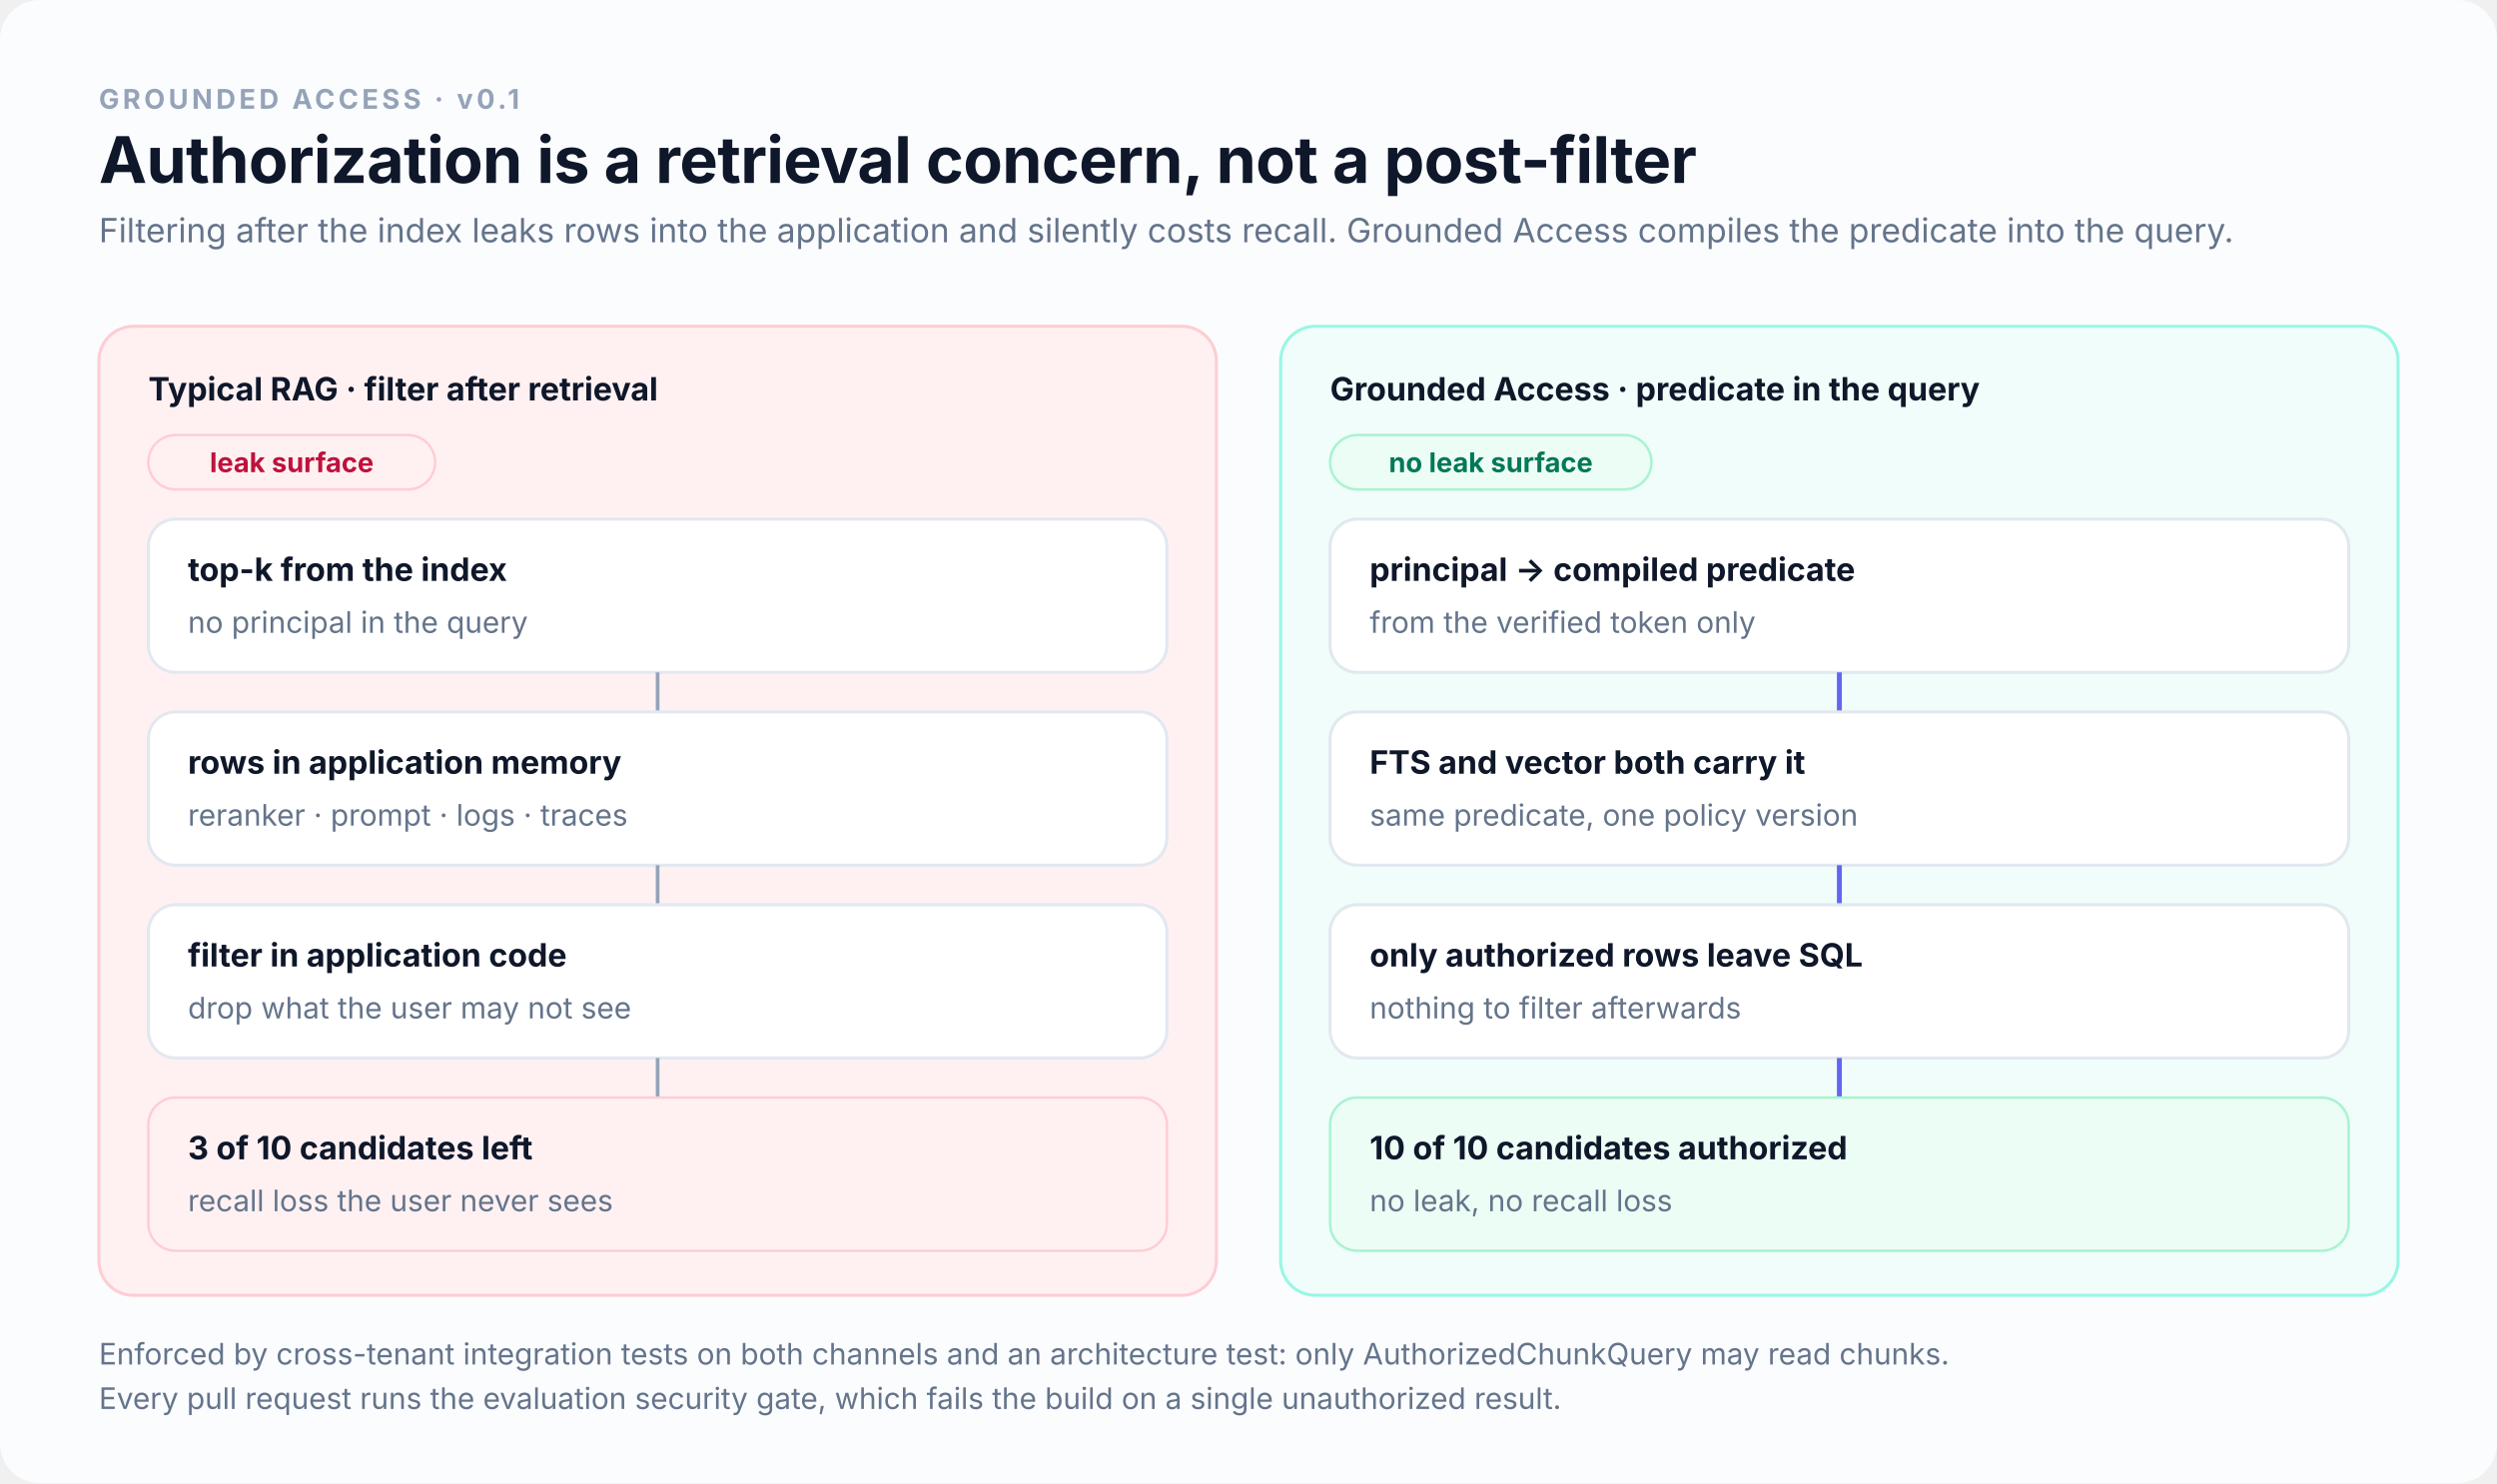
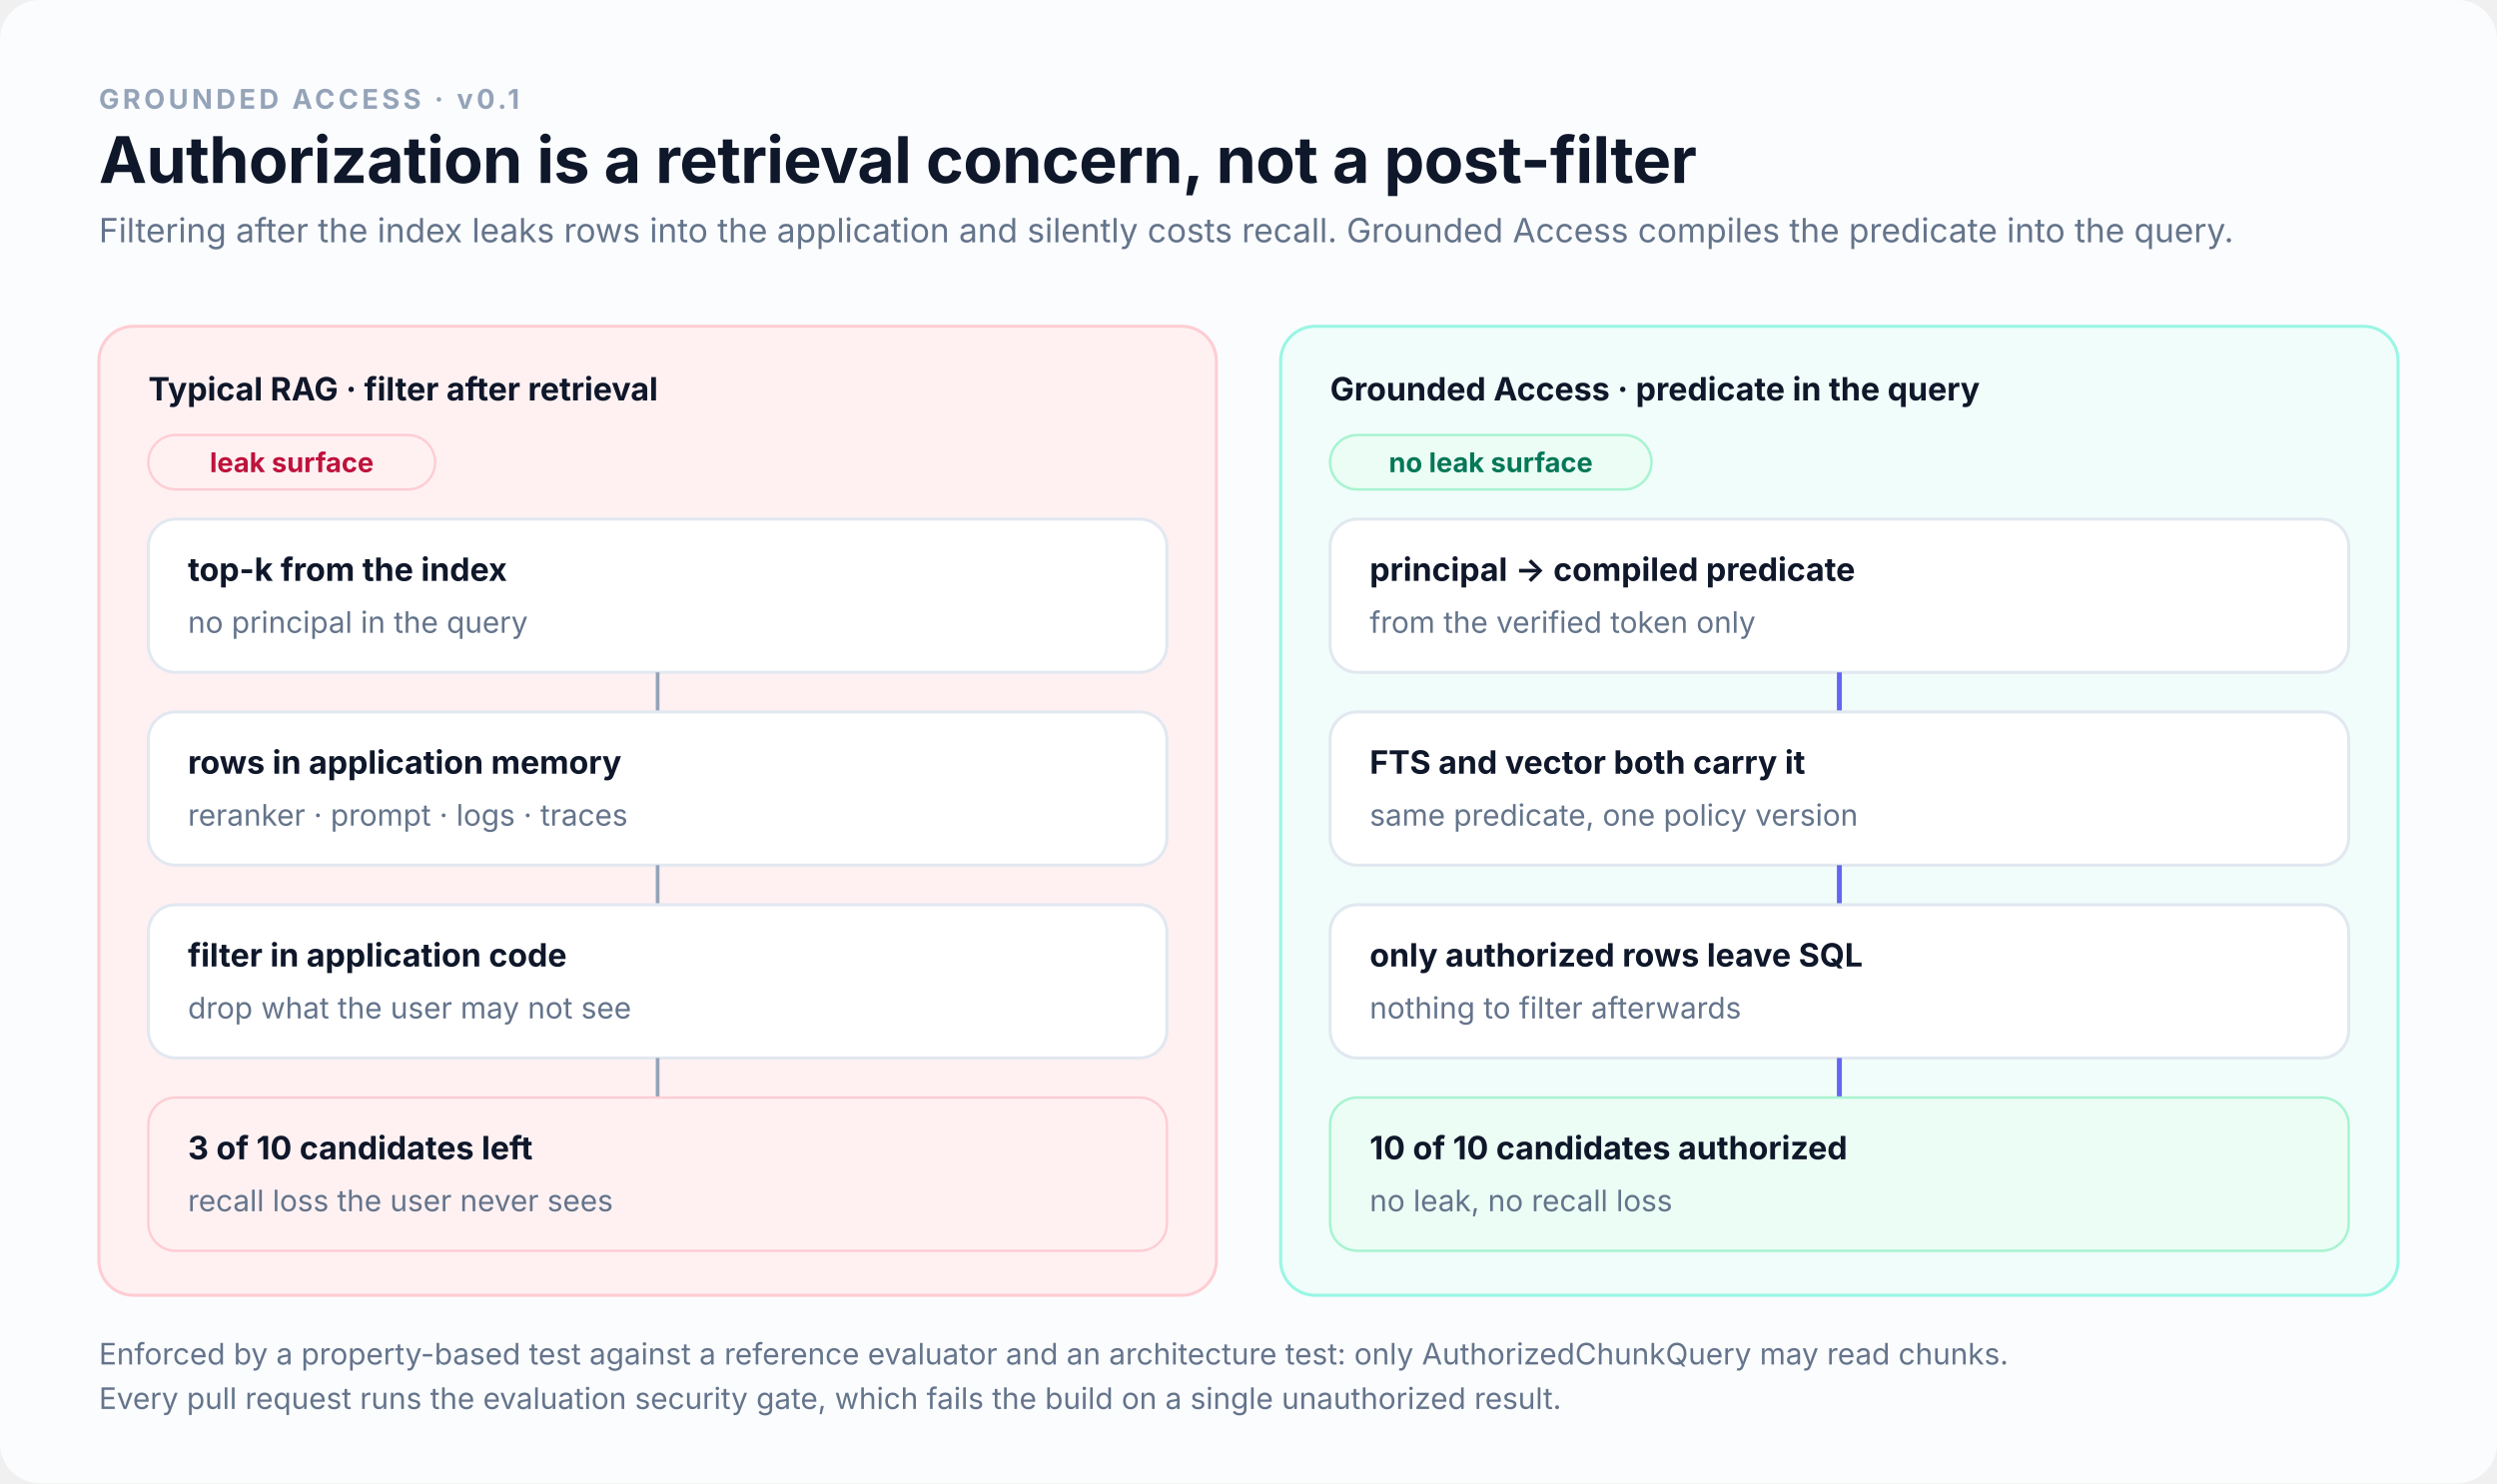
<svg xmlns="http://www.w3.org/2000/svg" viewBox="0 0 1010 600" width="1010" height="600" role="img" aria-labelledby="ttl dsc" style="max-width:100%;height:auto">
  <defs>
    <marker id="ar" viewBox="0 0 10 10" refX="9" refY="5" markerWidth="7" markerHeight="7" orient="auto-start-reverse">
      <path class="mk" d="M0 0 L10 5 L0 10 z" />
    </marker>
    <marker id="ar-s" viewBox="0 0 10 10" refX="9" refY="5" markerWidth="7" markerHeight="7" orient="auto-start-reverse">
      <path class="mk-s" d="M0 0 L10 5 L0 10 z" />
    </marker>
  </defs>
  <style>
    text{font-family:-apple-system,BlinkMacSystemFont,"Segoe UI","PingFang SC","Hiragino Sans GB","Microsoft YaHei",Inter,Roboto,sans-serif}
    .bg{fill:#FBFCFE}
    .title{font-size:26px;font-weight:700;fill:#0F172A;letter-spacing:-.2px}
    .sub{font-size:13.5px;font-weight:400;fill:#64748B}
    .kicker{font-size:11px;font-weight:700;fill:#94A3B8;letter-spacing:1.4px}
    .lbl{font-size:15px;font-weight:650;fill:#0F172A}
    .lbl-sm{font-size:13px;font-weight:650;fill:#0F172A}
    .txt{font-size:12px;font-weight:400;fill:#64748B}
    .mono{font-family:ui-monospace,SFMono-Regular,Menlo,Consolas,monospace;font-size:11.5px;font-weight:500;fill:#334155}
    .edgelbl{font-size:11px;font-weight:500;fill:#94A3B8}
    .card{fill:#FFFFFF;stroke:#E2E8F0;stroke-width:1.25}
    .group{fill:#F8FAFC;stroke:#E2E8F0;stroke-width:1.25}
    .blue{fill:#EFF6FF;stroke:#BFDBFE;stroke-width:1.25}
    .teal{fill:#F0FDFA;stroke:#99F6E4;stroke-width:1.25}
    .violet{fill:#F5F3FF;stroke:#DDD6FE;stroke-width:1.25}
    .amber{fill:#FFFBEB;stroke:#FDE68A;stroke-width:1.25}
    .rose{fill:#FFF1F2;stroke:#FECDD3;stroke-width:1.25}
    .planned{fill:#FFFFFF;stroke:#CBD5E1;stroke-width:1.25;stroke-dasharray:5 4}
    .edge{stroke:#94A3B8;stroke-width:1.5;fill:none}
    .edge-strong{stroke:#6366F1;stroke-width:2;fill:none}
    .mk{fill:#94A3B8}
    .mk-s{fill:#6366F1}
    .pill{fill:#EEF2FF;stroke:#C7D2FE;stroke-width:1}
    .pill-ok{fill:#ECFDF5;stroke:#A7F3D0;stroke-width:1}
    .pill-bad{fill:#FFF1F2;stroke:#FECDD3;stroke-width:1}
    .pill-txt{font-size:11px;font-weight:650;fill:#4338CA}
    .pill-txt-ok{font-size:11px;font-weight:650;fill:#047857}
    .pill-txt-bad{font-size:11px;font-weight:650;fill:#BE123C}
  </style>
  <rect class="bg" x="0" y="0" width="1010" height="600" rx="16" />
  <text class="kicker" x="40" y="44">GROUNDED ACCESS · v0.1</text>
  <text class="title" x="40" y="74">Authorization is a retrieval concern, not a post-filter</text>
  <text class="sub" x="40" y="98">Filtering after the index leaks rows into the application and silently costs recall. Grounded Access compiles the predicate into the query.</text>
  <rect class="rose" x="40" y="132" width="452" height="392" rx="14" />
  <text class="lbl-sm" x="60" y="162">Typical RAG · filter after retrieval</text>
  <rect class="pill-bad" x="60" y="176" width="116" height="22" rx="11" />
  <text class="pill-txt-bad" x="118.0" y="191" text-anchor="middle">leak surface</text>
  <rect class="card" x="60" y="210" width="412" height="62" rx="11" />
  <text class="lbl-sm" x="76" y="235">top-k from the index</text>
  <text class="txt" x="76" y="256">no principal in the query</text>
  <path class="edge" d="M266 272 L266 302" marker-end="url(#ar)" />
  <rect class="card" x="60" y="288" width="412" height="62" rx="11" />
  <text class="lbl-sm" x="76" y="313">rows in application memory</text>
  <text class="txt" x="76" y="334">reranker · prompt · logs · traces</text>
  <path class="edge" d="M266 350 L266 380" marker-end="url(#ar)" />
  <rect class="card" x="60" y="366" width="412" height="62" rx="11" />
  <text class="lbl-sm" x="76" y="391">filter in application code</text>
  <text class="txt" x="76" y="412">drop what the user may not see</text>
  <path class="edge" d="M266 428 L266 458" marker-end="url(#ar)" />
  <rect class="pill-bad" x="60" y="444" width="412" height="62" rx="11" />
  <text class="lbl-sm" x="76" y="469">3 of 10 candidates left</text>
  <text class="txt" x="76" y="490">recall loss the user never sees</text>
  <rect class="teal" x="518" y="132" width="452" height="392" rx="14" />
  <text class="lbl-sm" x="538" y="162">Grounded Access · predicate in the query</text>
  <rect class="pill-ok" x="538" y="176" width="130" height="22" rx="11" />
  <text class="pill-txt-ok" x="603.0" y="191" text-anchor="middle">no leak surface</text>
  <rect class="card" x="538" y="210" width="412" height="62" rx="11" />
  <text class="lbl-sm" x="554" y="235">principal → compiled predicate</text>
  <text class="txt" x="554" y="256">from the verified token only</text>
  <path class="edge-strong" d="M744 272 L744 302" marker-end="url(#ar-s)" />
  <rect class="card" x="538" y="288" width="412" height="62" rx="11" />
  <text class="lbl-sm" x="554" y="313">FTS and vector both carry it</text>
  <text class="txt" x="554" y="334">same predicate, one policy version</text>
  <path class="edge-strong" d="M744 350 L744 380" marker-end="url(#ar-s)" />
  <rect class="card" x="538" y="366" width="412" height="62" rx="11" />
  <text class="lbl-sm" x="554" y="391">only authorized rows leave SQL</text>
  <text class="txt" x="554" y="412">nothing to filter afterwards</text>
  <path class="edge-strong" d="M744 428 L744 458" marker-end="url(#ar-s)" />
  <rect class="pill-ok" x="538" y="444" width="412" height="62" rx="11" />
  <text class="lbl-sm" x="554" y="469">10 of 10 candidates authorized</text>
  <text class="txt" x="554" y="490">no leak, no recall loss</text>
-   <text class="txt" x="40" y="552">Enforced by cross-tenant integration tests on both channels and an architecture test: only AuthorizedChunkQuery may read chunks.</text>
+   <text class="txt" x="40" y="552">Enforced by a property-based test against a reference evaluator and an architecture test: only AuthorizedChunkQuery may read chunks.</text>
  <text class="txt" x="40" y="570">Every pull request runs the evaluation security gate, which fails the build on a single unauthorized result.</text>
</svg>
